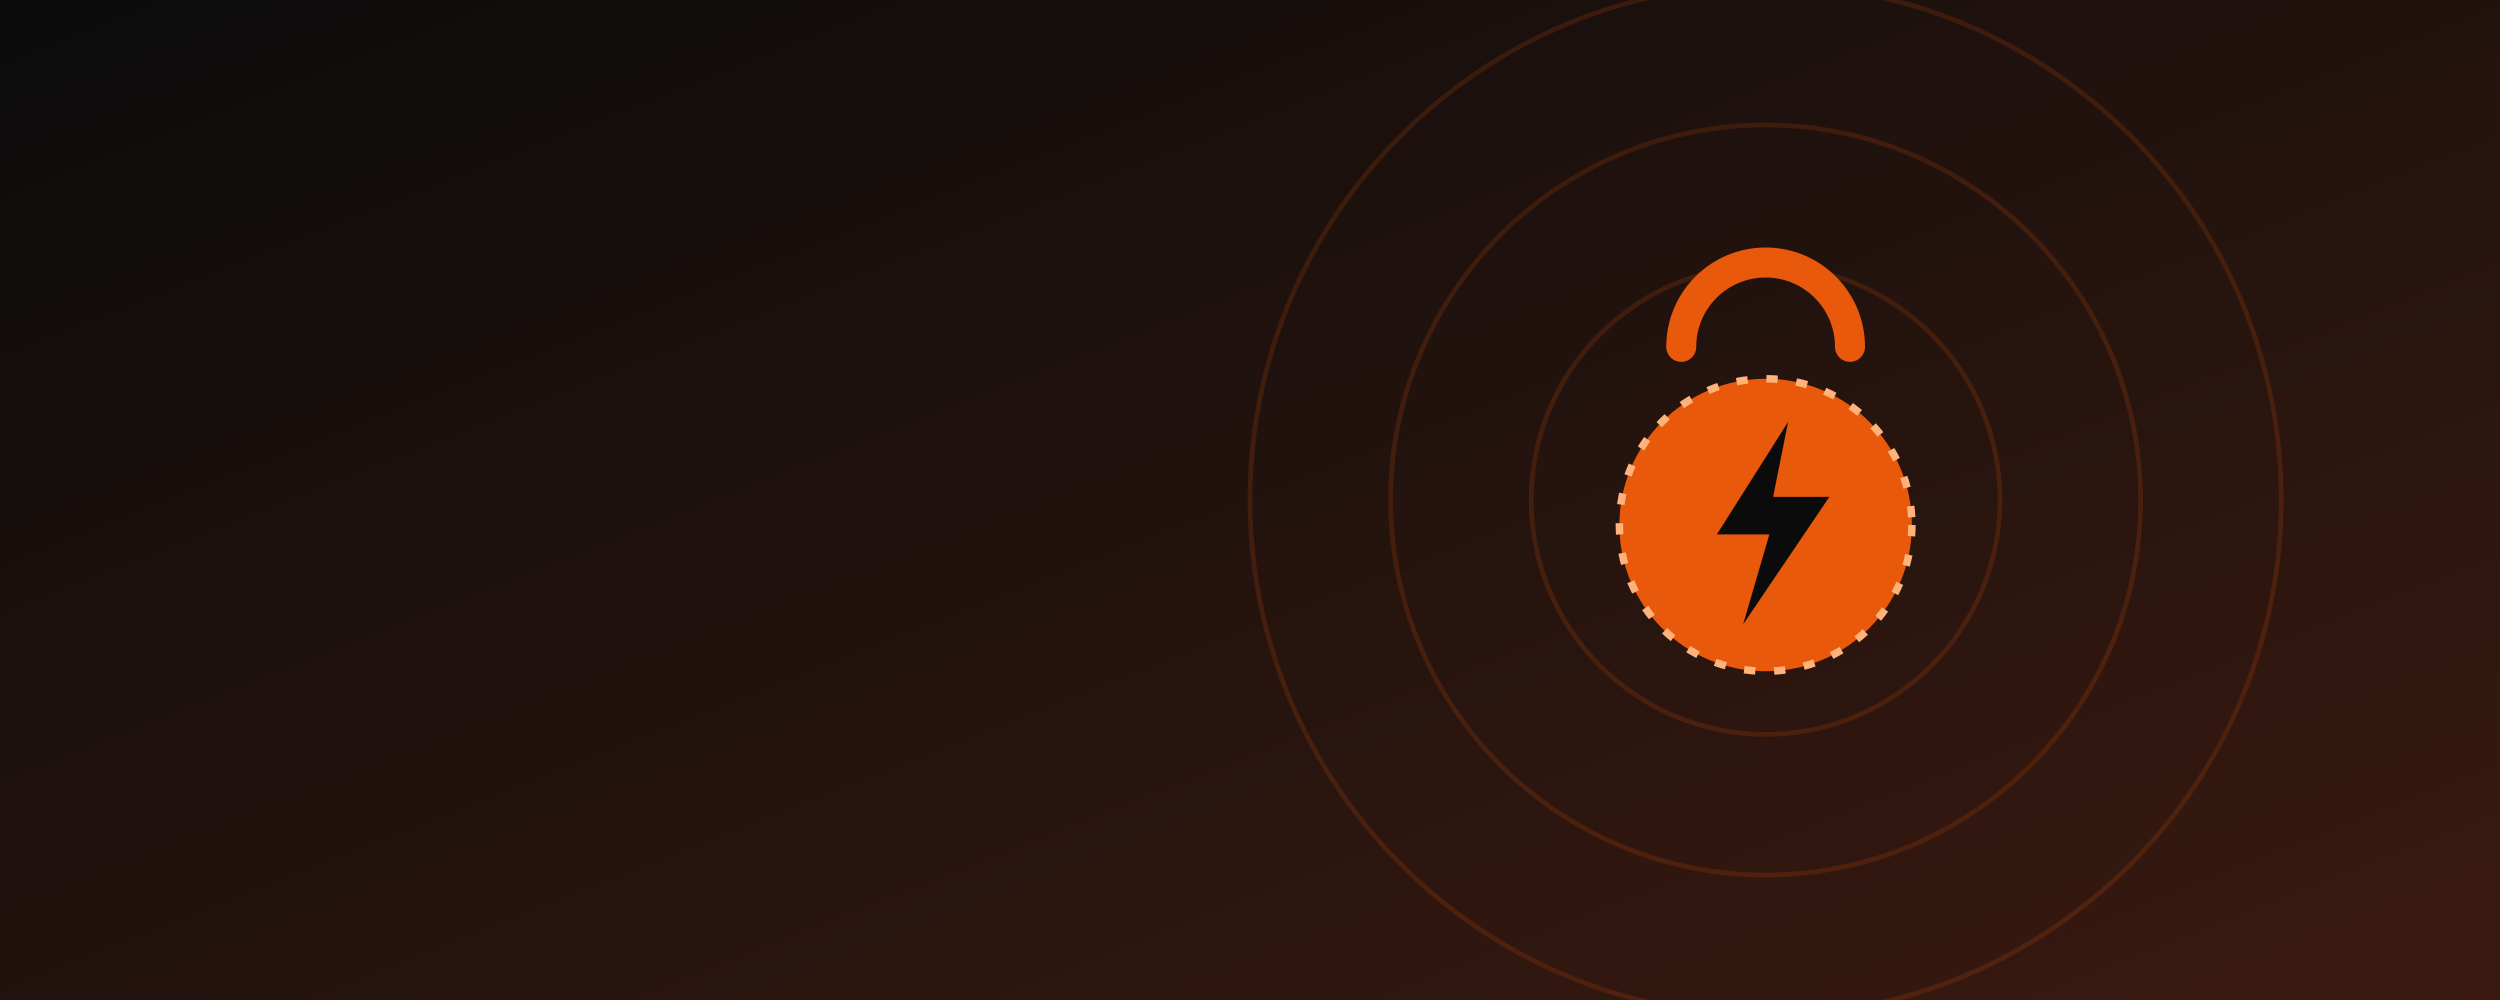
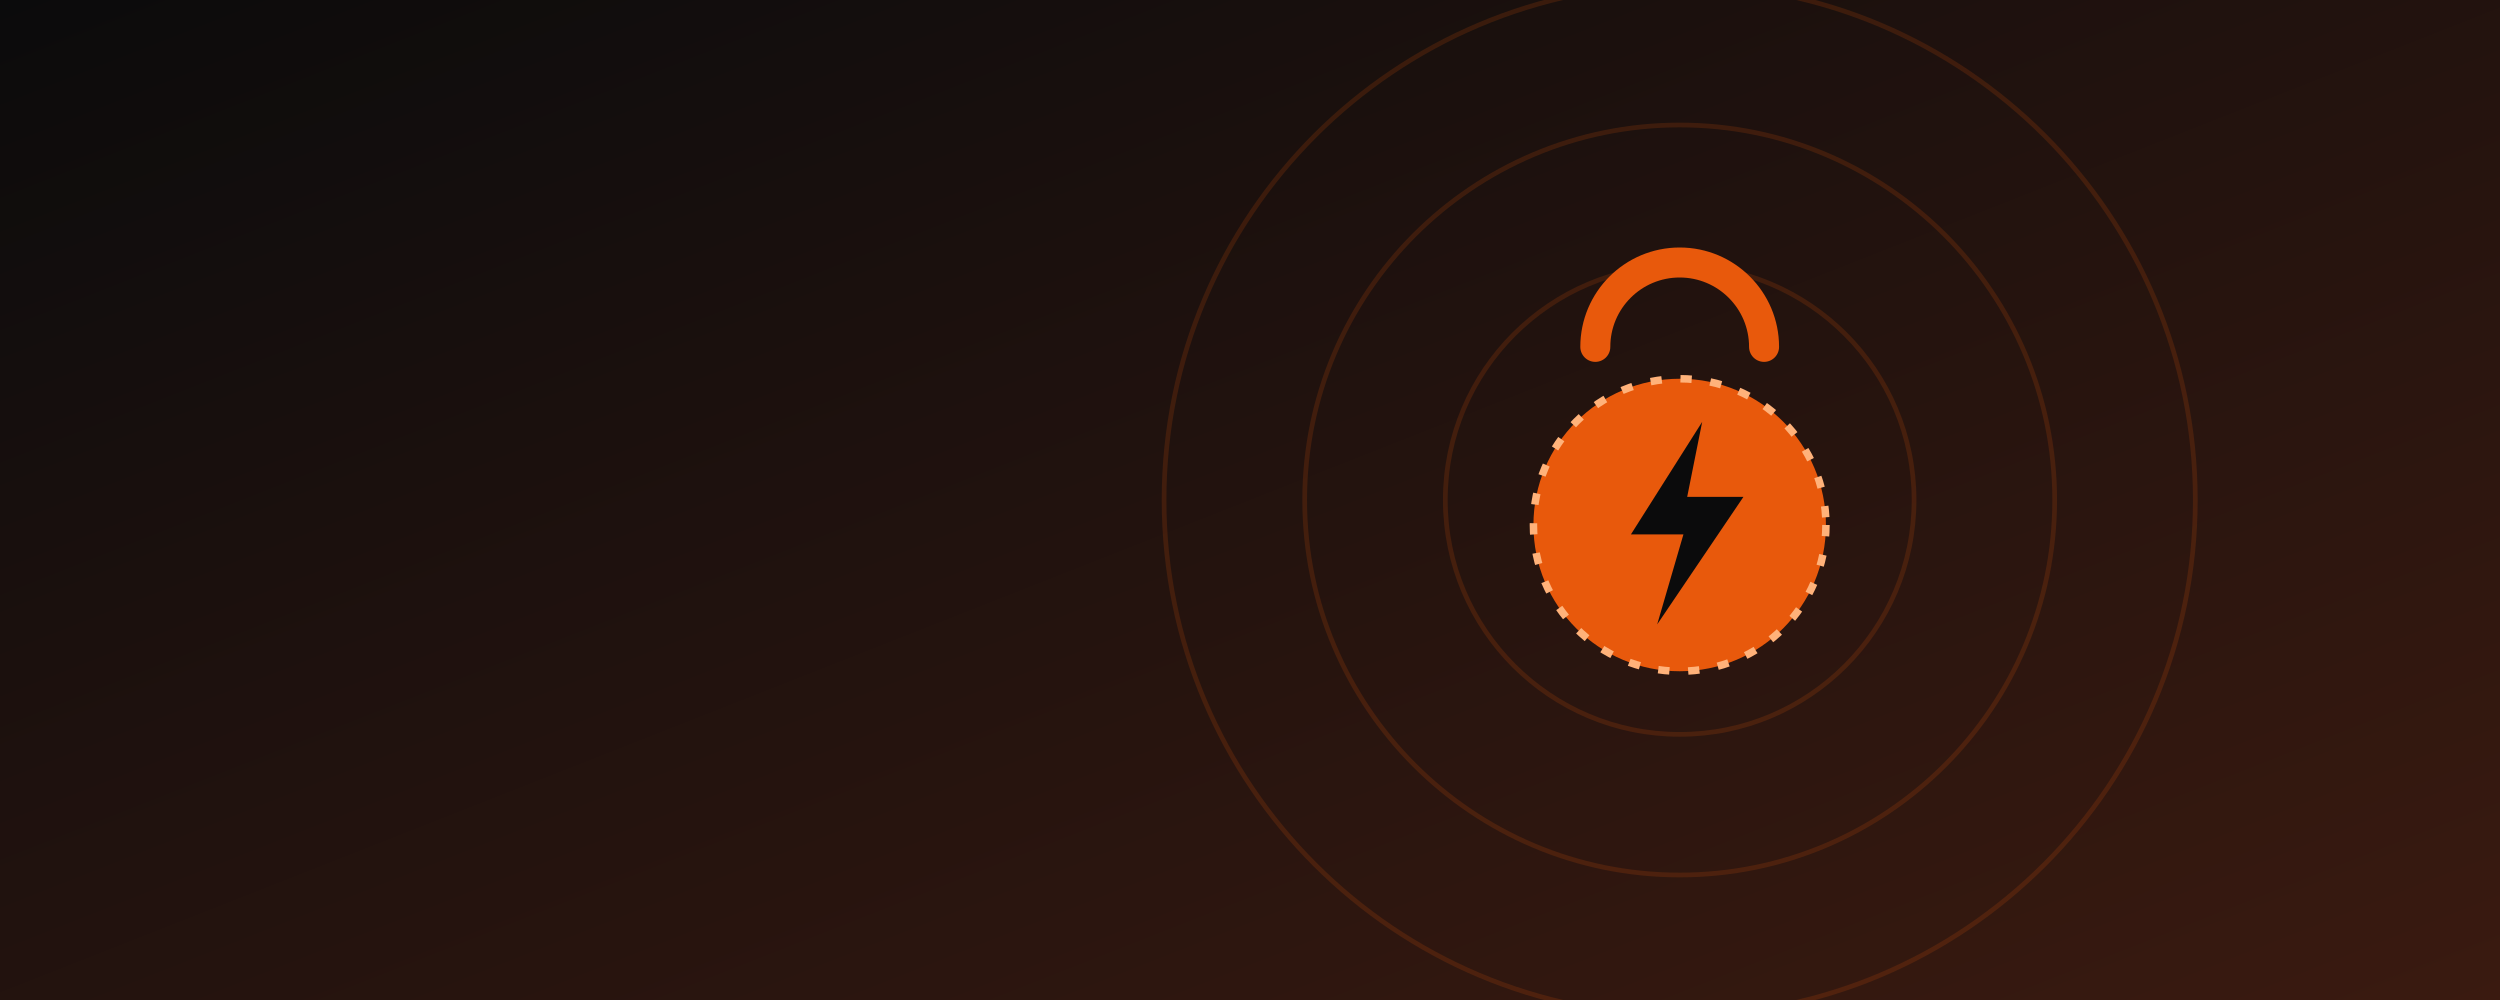
<svg xmlns="http://www.w3.org/2000/svg" viewBox="0 0 1600 640" preserveAspectRatio="xMidYMid slice" aria-hidden="true">
  <defs>
    <linearGradient id="g" x1="0" y1="0" x2="1" y2="1">
      <stop offset="0" stop-color="#0b0b0c" />
      <stop offset="1" stop-color="#3a1a10" />
    </linearGradient>
  </defs>
  <rect width="1600" height="640" fill="url(#g)" />
  <g fill="none" stroke="#e8590c" stroke-opacity=".16" stroke-width="3">
-     <circle cx="1130" cy="320" r="330" />
-     <circle cx="1130" cy="320" r="240" />
-     <circle cx="1130" cy="320" r="150" />
+     <circle cx="1075" cy="320" r="330" />
+     <circle cx="1075" cy="320" r="240" />
+     <circle cx="1075" cy="320" r="150" />
  </g>
-   <g transform="translate(770 90) scale(1.2)">
+   <g transform="translate(715 90) scale(1.2)">
    <path d="M255 110a45 45 0 0 1 90 0" fill="none" stroke="#e8590c" stroke-width="16" stroke-linecap="round" />
    <circle cx="300" cy="205" r="78" fill="#e8590c" />
    <circle cx="300" cy="205" r="78" fill="none" stroke="#ffb27a" stroke-width="4" stroke-dasharray="6 10" />
    <path d="M312 150l-38 60h28l-14 48 46-68h-30z" fill="#0b0b0c" />
  </g>
</svg>
